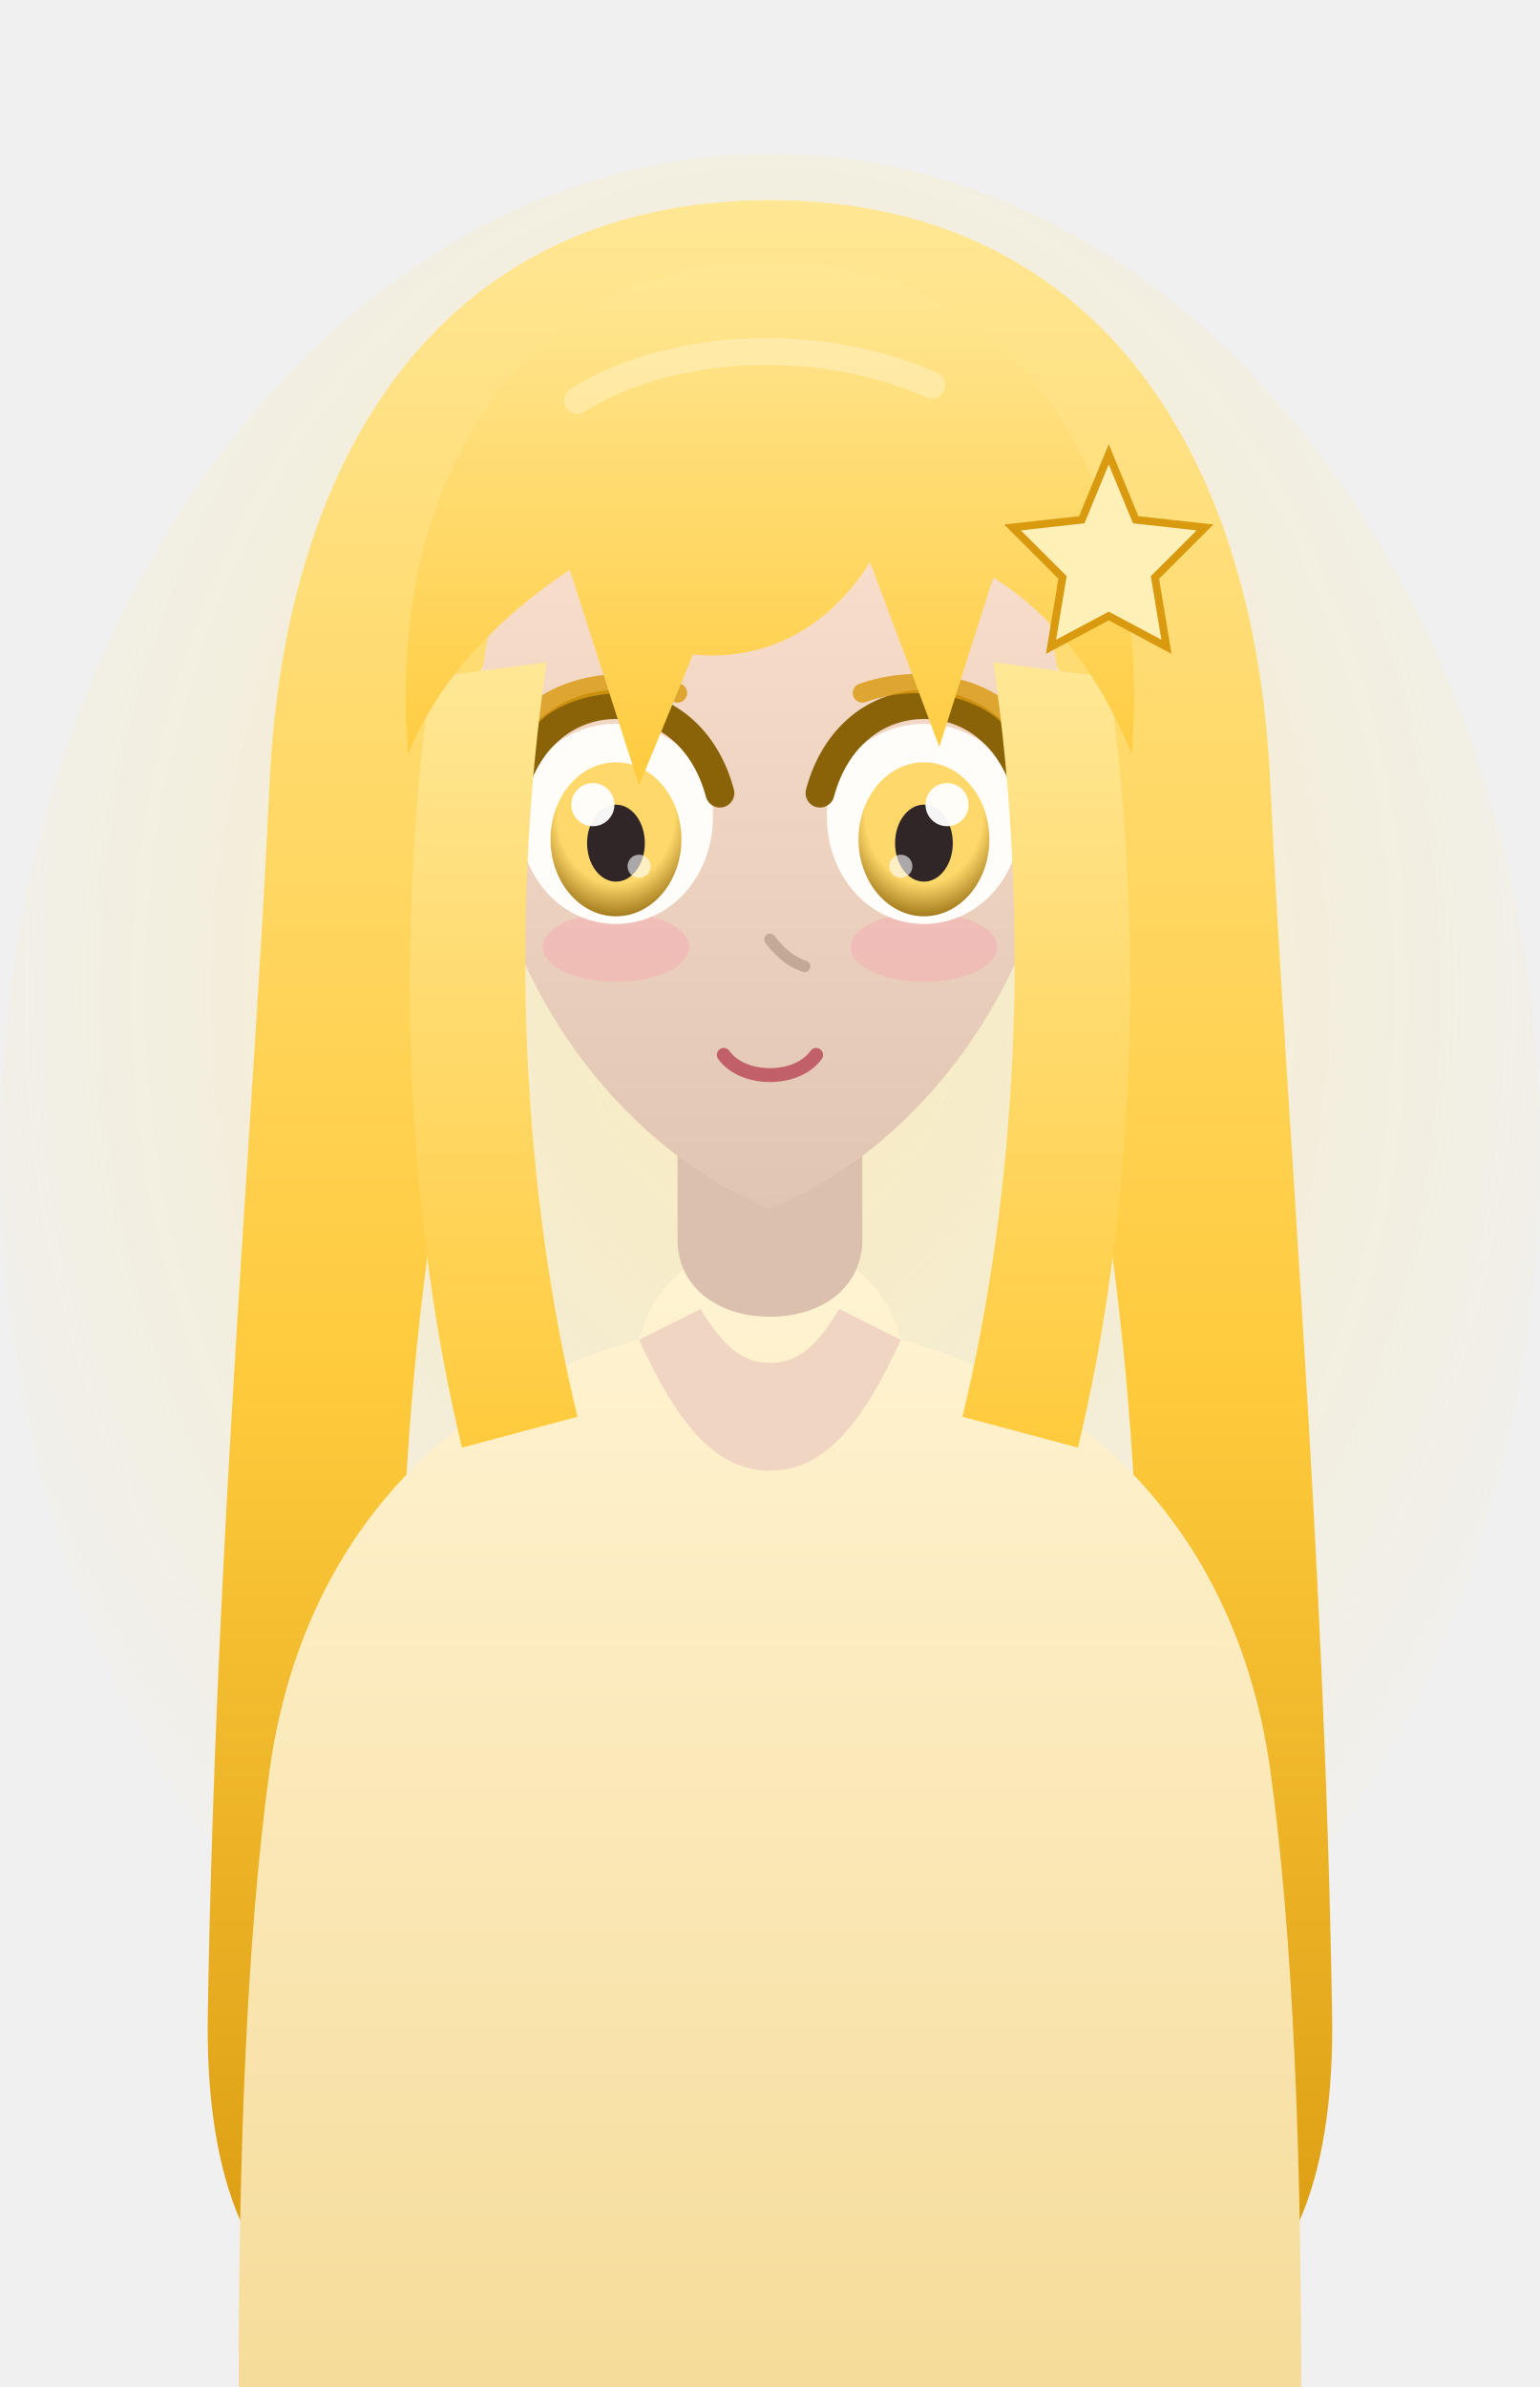
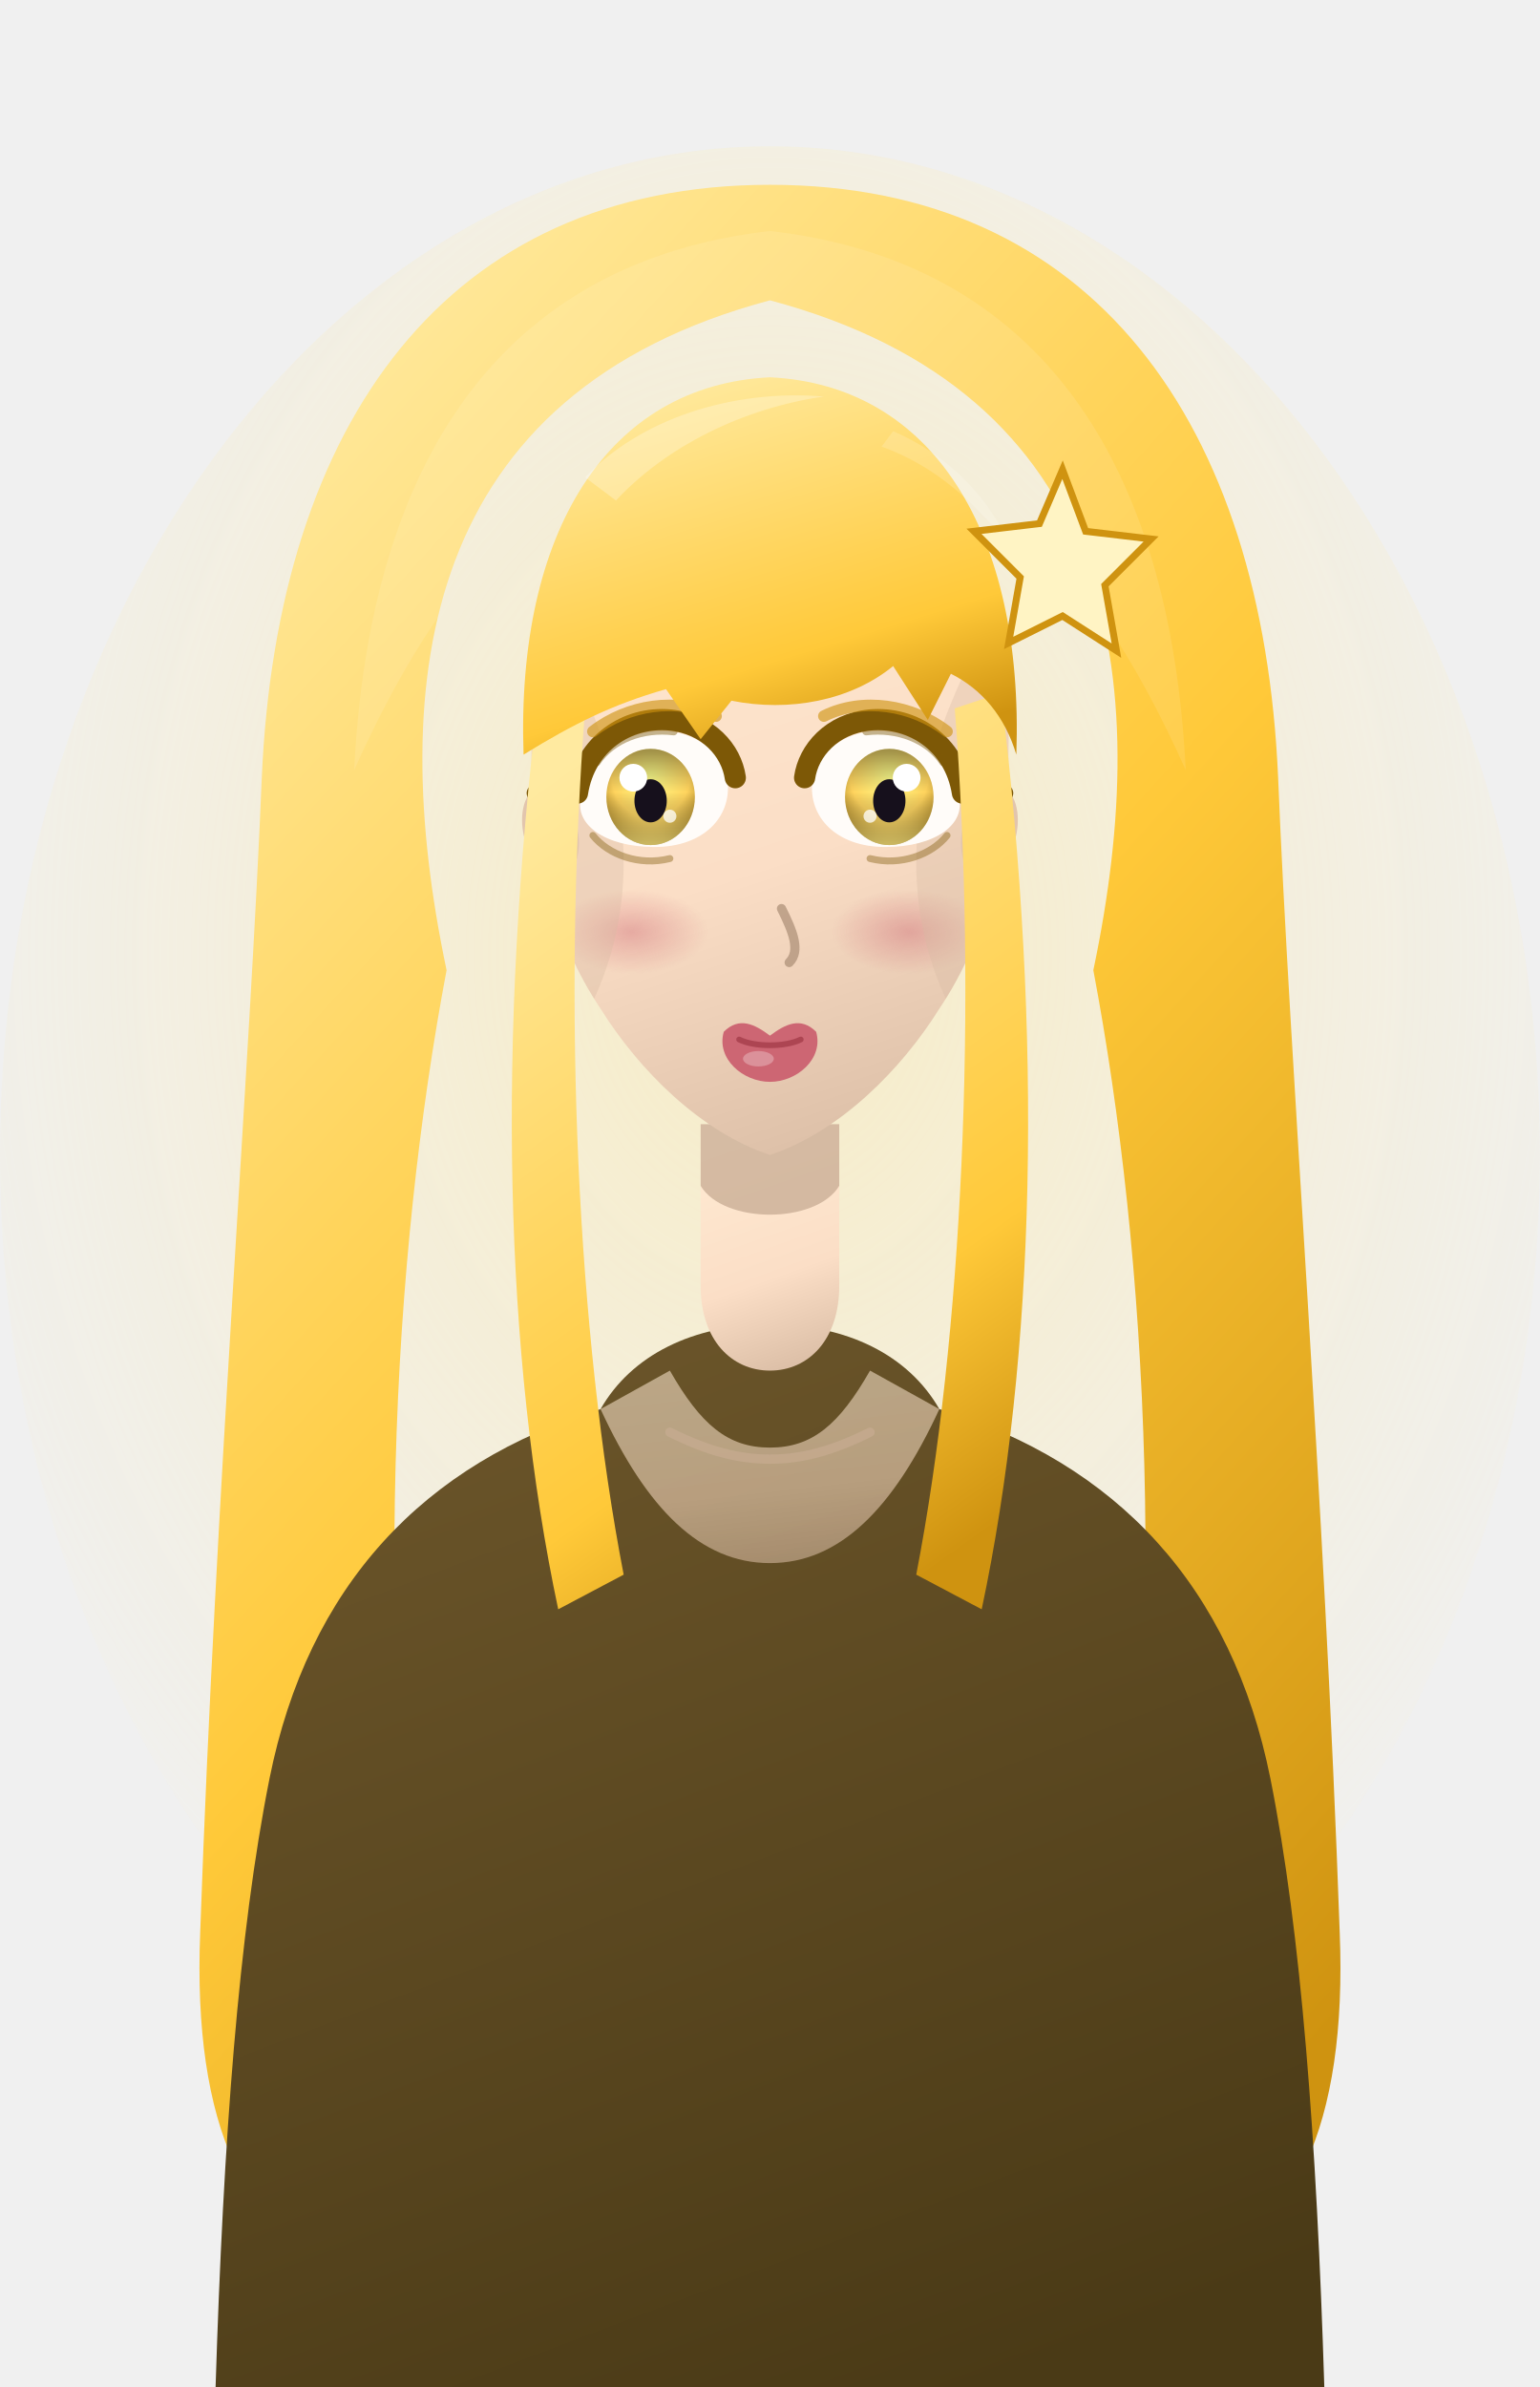
<svg xmlns="http://www.w3.org/2000/svg" viewBox="0 0 400 620" width="400" height="620" role="img" aria-label="Hikari, the hikari theme portrait">
  <defs>
-     <linearGradient id="hair-hikari" x1="0" y1="0" x2="0" y2="1">
-       <stop offset="0" stop-color="#ffe795" />
-       <stop offset=".55" stop-color="#ffcb3d" />
-       <stop offset="1" stop-color="#d99a10" />
+     <linearGradient id="hair-hikari" x1=".2" y1="0" x2=".8" y2="1">
+       <stop offset="0" stop-color="#ffeaa0" />
+       <stop offset=".5" stop-color="#ffc939" />
+       <stop offset="1" stop-color="#cf9310" />
    </linearGradient>
-     <linearGradient id="hairF-hikari" x1="0" y1="0" x2="0" y2="1">
-       <stop offset="0" stop-color="#ffe795" />
-       <stop offset="1" stop-color="#ffcb3d" />
+     <linearGradient id="hairF-hikari" x1=".3" y1="0" x2=".7" y2="1">
+       <stop offset="0" stop-color="#ffeaa0" />
+       <stop offset=".72" stop-color="#ffc939" />
+       <stop offset="1" stop-color="#cf9310" />
    </linearGradient>
-     <linearGradient id="skin-hikari" x1="0" y1="0" x2="0" y2="1">
-       <stop offset="0" stop-color="#ffe4d2" />
-       <stop offset="1" stop-color="#e0c5b3" />
+     <linearGradient id="skin-hikari" x1=".4" y1="0" x2=".6" y2="1">
+       <stop offset="0" stop-color="#ffebd3" />
+       <stop offset=".62" stop-color="#fbdec6" />
+       <stop offset="1" stop-color="#dcbfa7" />
    </linearGradient>
-     <linearGradient id="fit-hikari" x1="0" y1="0" x2="0" y2="1">
-       <stop offset="0" stop-color="#fff4d4" />
-       <stop offset="1" stop-color="#f6dc9a" />
+     <linearGradient id="fit-hikari" x1=".3" y1="0" x2=".7" y2="1">
+       <stop offset="0" stop-color="#6b552a" />
+       <stop offset="1" stop-color="#4a3a16" />
    </linearGradient>
-     <radialGradient id="iris-hikari" cx=".5" cy=".34" r=".72">
-       <stop offset="0" stop-color="#ffd86b" />
-       <stop offset=".62" stop-color="#ffd86b" />
-       <stop offset="1" stop-color="#8a6208" />
+     <radialGradient id="iris-hikari" cx=".5" cy=".28" r=".8">
+       <stop offset="0" stop-color="#ffff8c" />
+       <stop offset=".55" stop-color="#ffd45e" />
+       <stop offset="1" stop-color="#7d5806" />
    </radialGradient>
-     <radialGradient id="glow-hikari" cx=".5" cy=".42" r=".6">
-       <stop offset="0" stop-color="#ffe795" stop-opacity=".55" />
-       <stop offset="1" stop-color="#ffe795" stop-opacity="0" />
+     <linearGradient id="irisShade-hikari" x1="0" y1="0" x2="0" y2="1">
+       <stop offset="0" stop-color="#000" stop-opacity=".38" />
+       <stop offset=".45" stop-color="#000" stop-opacity="0" />
+       <stop offset="1" stop-color="#ffffab" stop-opacity=".5" />
+     </linearGradient>
+     <radialGradient id="glow-hikari" cx=".5" cy=".4" r=".62">
+       <stop offset="0" stop-color="#ffeaa0" stop-opacity=".5" />
+       <stop offset="1" stop-color="#ffeaa0" stop-opacity="0" />
+     </radialGradient>
+     <radialGradient id="blush-hikari" cx=".5" cy=".5" r=".5">
+       <stop offset="0" stop-color="#cd6673" stop-opacity=".42" />
+       <stop offset="1" stop-color="#cd6673" stop-opacity="0" />
    </radialGradient>
    <clipPath id="face-hikari">
-       <path d="M124 196c0-62 30-98 76-98s76 36 76 98c0 50-32 100-76 118-44-18-76-68-76-118Z" />
+       <path d="M138 192c0-52 22-90 62-94 40 4 62 42 62 94 0 30-6 52-18 70-10 16-26 32-44 38-18-6-34-22-44-38-12-18-18-40-18-70Z" />
+     </clipPath>
+     <clipPath id="hairClip-hikari">
+       <path d="M200 48c-84 0-128 62-132 154-3 74-12 186-16 300-2 50 12 80 40 88l20-58c-16-104-10-206 4-280-16-76-6-150 84-174 90 24 100 98 84 174 14 74 20 176 4 280l20 58c28-8 42-38 40-88-4-114-13-226-16-300-4-92-48-154-132-154Z" />
    </clipPath>
  </defs>
-   <ellipse cx="200" cy="300" rx="200" ry="260" fill="url(#glow-hikari)" />
-   <path d="M200 52C118 52 74 114 70 204c-4 86-14 196-16 318-1 46 12 74 36 82l22-54c-14-98-8-196 6-266-14-70-8-140 82-162 90 22 96 92 82 162 14 70 20 168 6 266l22 54c24-8 37-36 36-82-2-122-12-232-16-318-4-90-48-152-130-152Z" fill="url(#hair-hikari)" />
-   <path d="M200 322c-16 0-30 10-34 26-52 14-88 54-96 112-6 44-8 100-8 160h276c0-60-2-116-8-160-8-58-44-98-96-112-4-16-18-26-34-26Z" fill="url(#fit-hikari)" />
-   <path d="M166 348c10 22 20 34 34 34s24-12 34-34l-16-8c-6 10-11 14-18 14s-12-4-18-14Z" fill="#f0d5c3" />
-   <path d="M176 268h48v54c0 12-10 20-24 20s-24-8-24-20Z" fill="#dbc0ae" />
-   <path d="M124 196c0-62 30-98 76-98s76 36 76 98c0 50-32 100-76 118-44-18-76-68-76-118Z" fill="url(#skin-hikari)" />
+   <ellipse cx="200" cy="300" rx="200" ry="262" fill="url(#glow-hikari)" />
+   <path d="M200 48c-84 0-128 62-132 154-3 74-12 186-16 300-2 50 12 80 40 88l20-58c-16-104-10-206 4-280-16-76-6-150 84-174 90 24 100 98 84 174 14 74 20 176 4 280l20 58c28-8 42-38 40-88-4-114-13-226-16-300-4-92-48-154-132-154Z" fill="url(#hair-hikari)" />
+   <g clip-path="url(#hairClip-hikari)">
+     <path d="M200 60c-70 8-104 60-108 140 26-58 58-88 108-92 50 4 82 34 108 92-4-80-38-132-108-140Z" fill="#fff" opacity=".1" />
+   </g>
+   <path d="M200 344c-20 0-36 8-44 22-46 14-76 46-86 96-8 40-12 94-14 158h288c-2-64-6-118-14-158-10-50-40-82-86-96-8-14-24-22-44-22Z" fill="url(#fit-hikari)" />
+   <path d="M156 366c12 26 26 40 44 40s32-14 44-40l-18-10c-8 14-15 20-26 20s-18-6-26-20Z" fill="url(#skin-hikari)" opacity=".55" />
+   <path d="M182 292h36v42c0 14-8 22-18 22s-18-8-18-22Z" fill="url(#skin-hikari)" />
+   <path d="M182 292h36v16c-6 10-30 10-36 0Z" fill="#c3a68e" opacity=".7" />
+   <path d="M174 372c10 5 18 7 26 7M226 372c-10 5-18 7-26 7" fill="none" stroke="#cdb098" stroke-width="2.4" stroke-linecap="round" opacity=".5" />
+   <path d="M138 192c0-52 22-90 62-94 40 4 62 42 62 94 0 30-6 52-18 70-10 16-26 32-44 38-18-6-34-22-44-38-12-18-18-40-18-70Z" fill="url(#skin-hikari)" />
  <g clip-path="url(#face-hikari)">
-     <ellipse cx="160" cy="246" rx="19" ry="9" fill="#ff8fa8" opacity=".3" />
-     <ellipse cx="240" cy="246" rx="19" ry="9" fill="#ff8fa8" opacity=".3" />
+     <ellipse cx="164" cy="242" rx="20" ry="11" fill="url(#blush-hikari)" />
+     <ellipse cx="236" cy="242" rx="20" ry="11" fill="url(#blush-hikari)" />
+     <path d="M138 150c14 30 24 48 24 74 0 22-8 40-20 56-8-24-10-56-4-130Z" fill="#d7baa2" opacity=".35" />
+     <path d="M262 150c-14 30-24 48-24 74 0 22 8 40 20 56 8-24 10-56 4-130Z" fill="#d7baa2" opacity=".35" />
  </g>
-   <ellipse cx="126" cy="214" rx="9" ry="14" transform="rotate(-14 126 214)" fill="#e6cbb9" />
-   <ellipse cx="274" cy="214" rx="9" ry="14" transform="rotate(14 274 214)" fill="#e6cbb9" />
-   <g transform="translate(160 214) scale(1 1)">
-     <path d="M-25-6c3-13 14-20 25-20s22 7 25 20c2 18-10 32-25 32S-27 12-25-6Z" fill="#fffdfa" />
-     <ellipse cx="0" cy="4" rx="17" ry="20" fill="url(#iris-hikari)" />
-     <ellipse cx="0" cy="5" rx="7.5" ry="10" fill="#1a1320" opacity=".9" />
-     <circle cx="-6" cy="-5" r="5.6" fill="#fff" opacity=".95" />
-     <circle cx="6" cy="11" r="3" fill="#fff" opacity=".6" />
-     <path d="M-27-8c4-15 15-23 27-23s23 8 27 23" fill="none" stroke="#8a6208" stroke-width="7.5" stroke-linecap="round" />
-     <path d="M-27-8c-4-3-8-4-11-3" fill="none" stroke="#8a6208" stroke-width="6" stroke-linecap="round" />
+   <ellipse cx="143" cy="216" rx="7" ry="12" transform="rotate(-14 143 216)" fill="#e2c5ad" />
+   <ellipse cx="257" cy="216" rx="7" ry="12" transform="rotate(14 257 216)" fill="#e2c5ad" />
+   <g transform="translate(170 208) scale(1 1)">
+     <path d="M-19-1c3-12 13-18 23-17 9 1 14 7 15 13 1 9-6 17-19 17S-21 6-19-1Z" fill="#fffcf9" />
+     <ellipse cx="-1" cy="-1" rx="11.5" ry="12.5" fill="url(#iris-hikari)" />
+     <ellipse cx="-1" cy="-1" rx="11.5" ry="12.5" fill="url(#irisShade-hikari)" />
+     <ellipse cx="-1" cy="0" rx="4.2" ry="5.6" fill="#16101c" />
+     <circle cx="-5.5" cy="-6" r="3.6" fill="#fff" />
+     <circle cx="4" cy="4" r="1.7" fill="#fff" opacity=".75" />
+     <path d="M-20-2c2-13 13-20 24-19 10 1 16 8 17 15" fill="none" stroke="#7d5806" stroke-width="5.5" stroke-linecap="round" />
+     <path d="M-20-2c-4-2-8-2-11 0" fill="none" stroke="#7d5806" stroke-width="4.4" stroke-linecap="round" />
+     <path d="M-15-10c4-6 12-9 20-8" fill="none" stroke="#7d5806" stroke-width="2" stroke-linecap="round" opacity=".45" />
+     <path d="M-16 9c4 5 12 8 20 6" fill="none" stroke="#7d5806" stroke-width="1.8" stroke-linecap="round" opacity=".4" />
  </g>
-   <g transform="translate(240 214) scale(-1 1)">
-     <path d="M-25-6c3-13 14-20 25-20s22 7 25 20c2 18-10 32-25 32S-27 12-25-6Z" fill="#fffdfa" />
-     <ellipse cx="0" cy="4" rx="17" ry="20" fill="url(#iris-hikari)" />
-     <ellipse cx="0" cy="5" rx="7.5" ry="10" fill="#1a1320" opacity=".9" />
-     <circle cx="-6" cy="-5" r="5.6" fill="#fff" opacity=".95" />
-     <circle cx="6" cy="11" r="3" fill="#fff" opacity=".6" />
-     <path d="M-27-8c4-15 15-23 27-23s23 8 27 23" fill="none" stroke="#8a6208" stroke-width="7.5" stroke-linecap="round" />
-     <path d="M-27-8c-4-3-8-4-11-3" fill="none" stroke="#8a6208" stroke-width="6" stroke-linecap="round" />
+   <g transform="translate(230 208) scale(-1 1)">
+     <path d="M-19-1c3-12 13-18 23-17 9 1 14 7 15 13 1 9-6 17-19 17S-21 6-19-1Z" fill="#fffcf9" />
+     <ellipse cx="-1" cy="-1" rx="11.5" ry="12.5" fill="url(#iris-hikari)" />
+     <ellipse cx="-1" cy="-1" rx="11.5" ry="12.5" fill="url(#irisShade-hikari)" />
+     <ellipse cx="-1" cy="0" rx="4.2" ry="5.6" fill="#16101c" />
+     <circle cx="-5.5" cy="-6" r="3.6" fill="#fff" />
+     <circle cx="4" cy="4" r="1.7" fill="#fff" opacity=".75" />
+     <path d="M-20-2c2-13 13-20 24-19 10 1 16 8 17 15" fill="none" stroke="#7d5806" stroke-width="5.5" stroke-linecap="round" />
+     <path d="M-20-2c-4-2-8-2-11 0" fill="none" stroke="#7d5806" stroke-width="4.4" stroke-linecap="round" />
+     <path d="M-15-10c4-6 12-9 20-8" fill="none" stroke="#7d5806" stroke-width="2" stroke-linecap="round" opacity=".45" />
+     <path d="M-16 9c4 5 12 8 20 6" fill="none" stroke="#7d5806" stroke-width="1.8" stroke-linecap="round" opacity=".4" />
  </g>
-   <path d="M138 186c8-8 24-11 38-6" fill="none" stroke="#d99a10" stroke-width="5" stroke-linecap="round" opacity=".82" />
-   <path d="M262 186c-8-8-24-11-38-6" fill="none" stroke="#d99a10" stroke-width="5" stroke-linecap="round" opacity=".82" />
-   <path d="M200 244c3 4 6 6 9 7" fill="none" stroke="#b39886" stroke-width="3" stroke-linecap="round" opacity=".7" />
-   <path d="M188 274c5 7 19 7 24 0" fill="none" stroke="#c2606a" stroke-width="3.6" stroke-linecap="round" />
-   <path d="M112 176c-10 70-6 142 8 200l30-8c-14-58-18-128-8-196Z M288 176c10 70 6 142-8 200l-30-8c14-58 18-128 8-196Z" fill="url(#hairF-hikari)" />
-   <path d="M106 196c-6-74 32-128 94-128s100 54 94 128c-8-20-20-36-36-46l-14 44-18-48c-10 16-26 26-46 24l-14 34-18-56c-18 12-34 28-42 48Z" fill="url(#hairF-hikari)" />
-   <path d="M150 104c22-14 60-18 92-4" fill="none" stroke="#fff" stroke-width="7" stroke-linecap="round" opacity=".28" />
-   <g transform="translate(288 142)">
-     <path d="M0-24 7-7l18 2-13 13 3 18L0 18l-15 8 3-18-13-13 18-2Z" fill="#fff0b8" stroke="#d99a10" stroke-width="2" />
+   <path d="M154 190c9-7 22-9 32-4" fill="none" stroke="#cf9310" stroke-width="3" stroke-linecap="round" opacity=".62" />
+   <path d="M246 190c-9-7-22-9-32-4" fill="none" stroke="#cf9310" stroke-width="3" stroke-linecap="round" opacity=".62" />
+   <path d="M203 236c3 6 5 11 2 14" fill="none" stroke="#a4876f" stroke-width="2.4" stroke-linecap="round" opacity=".65" />
+   <path d="M188 268c4-4 8-2 12 1 4-3 8-5 12-1 2 7-5 13-12 13s-14-6-12-13Z" fill="#cd6673" />
+   <path d="M192 270c4 2 12 2 16 0" fill="none" stroke="#9f3845" stroke-width="1.5" stroke-linecap="round" opacity=".7" />
+   <ellipse cx="197" cy="275" rx="4" ry="2" fill="#fff" opacity=".28" />
+   <path d="M140 180c-11 90-9 172 5 238l17-9c-12-62-16-148-10-225Z M260 180c11 90 9 172-5 238l-17-9c12-62 16-148 10-225Z" fill="url(#hairF-hikari)" />
+   <path d="M136 196c-2-58 22-96 64-98 42 2 66 40 64 98-3-10-9-17-17-21l-6 12-9-14c-11 9-27 12-42 9l-8 10-9-13c-14 4-24 9-37 17Z" fill="url(#hairF-hikari)" />
+   <path d="M152 124c14-15 38-23 62-21-21 3-41 13-54 27Z" fill="#fff" opacity=".26" />
+   <path d="M232 112c14 6 25 17 31 31-9-12-20-22-34-27Z" fill="#fff" opacity=".16" />
+   <g transform="translate(276 144)">
+     <path d="M0-22 6-6l17 2-12 12 3 17L0 16l-14 7 3-17-12-12 17-2Z" fill="#fff4c4" stroke="#cf9310" stroke-width="1.8" />
  </g>
</svg>
